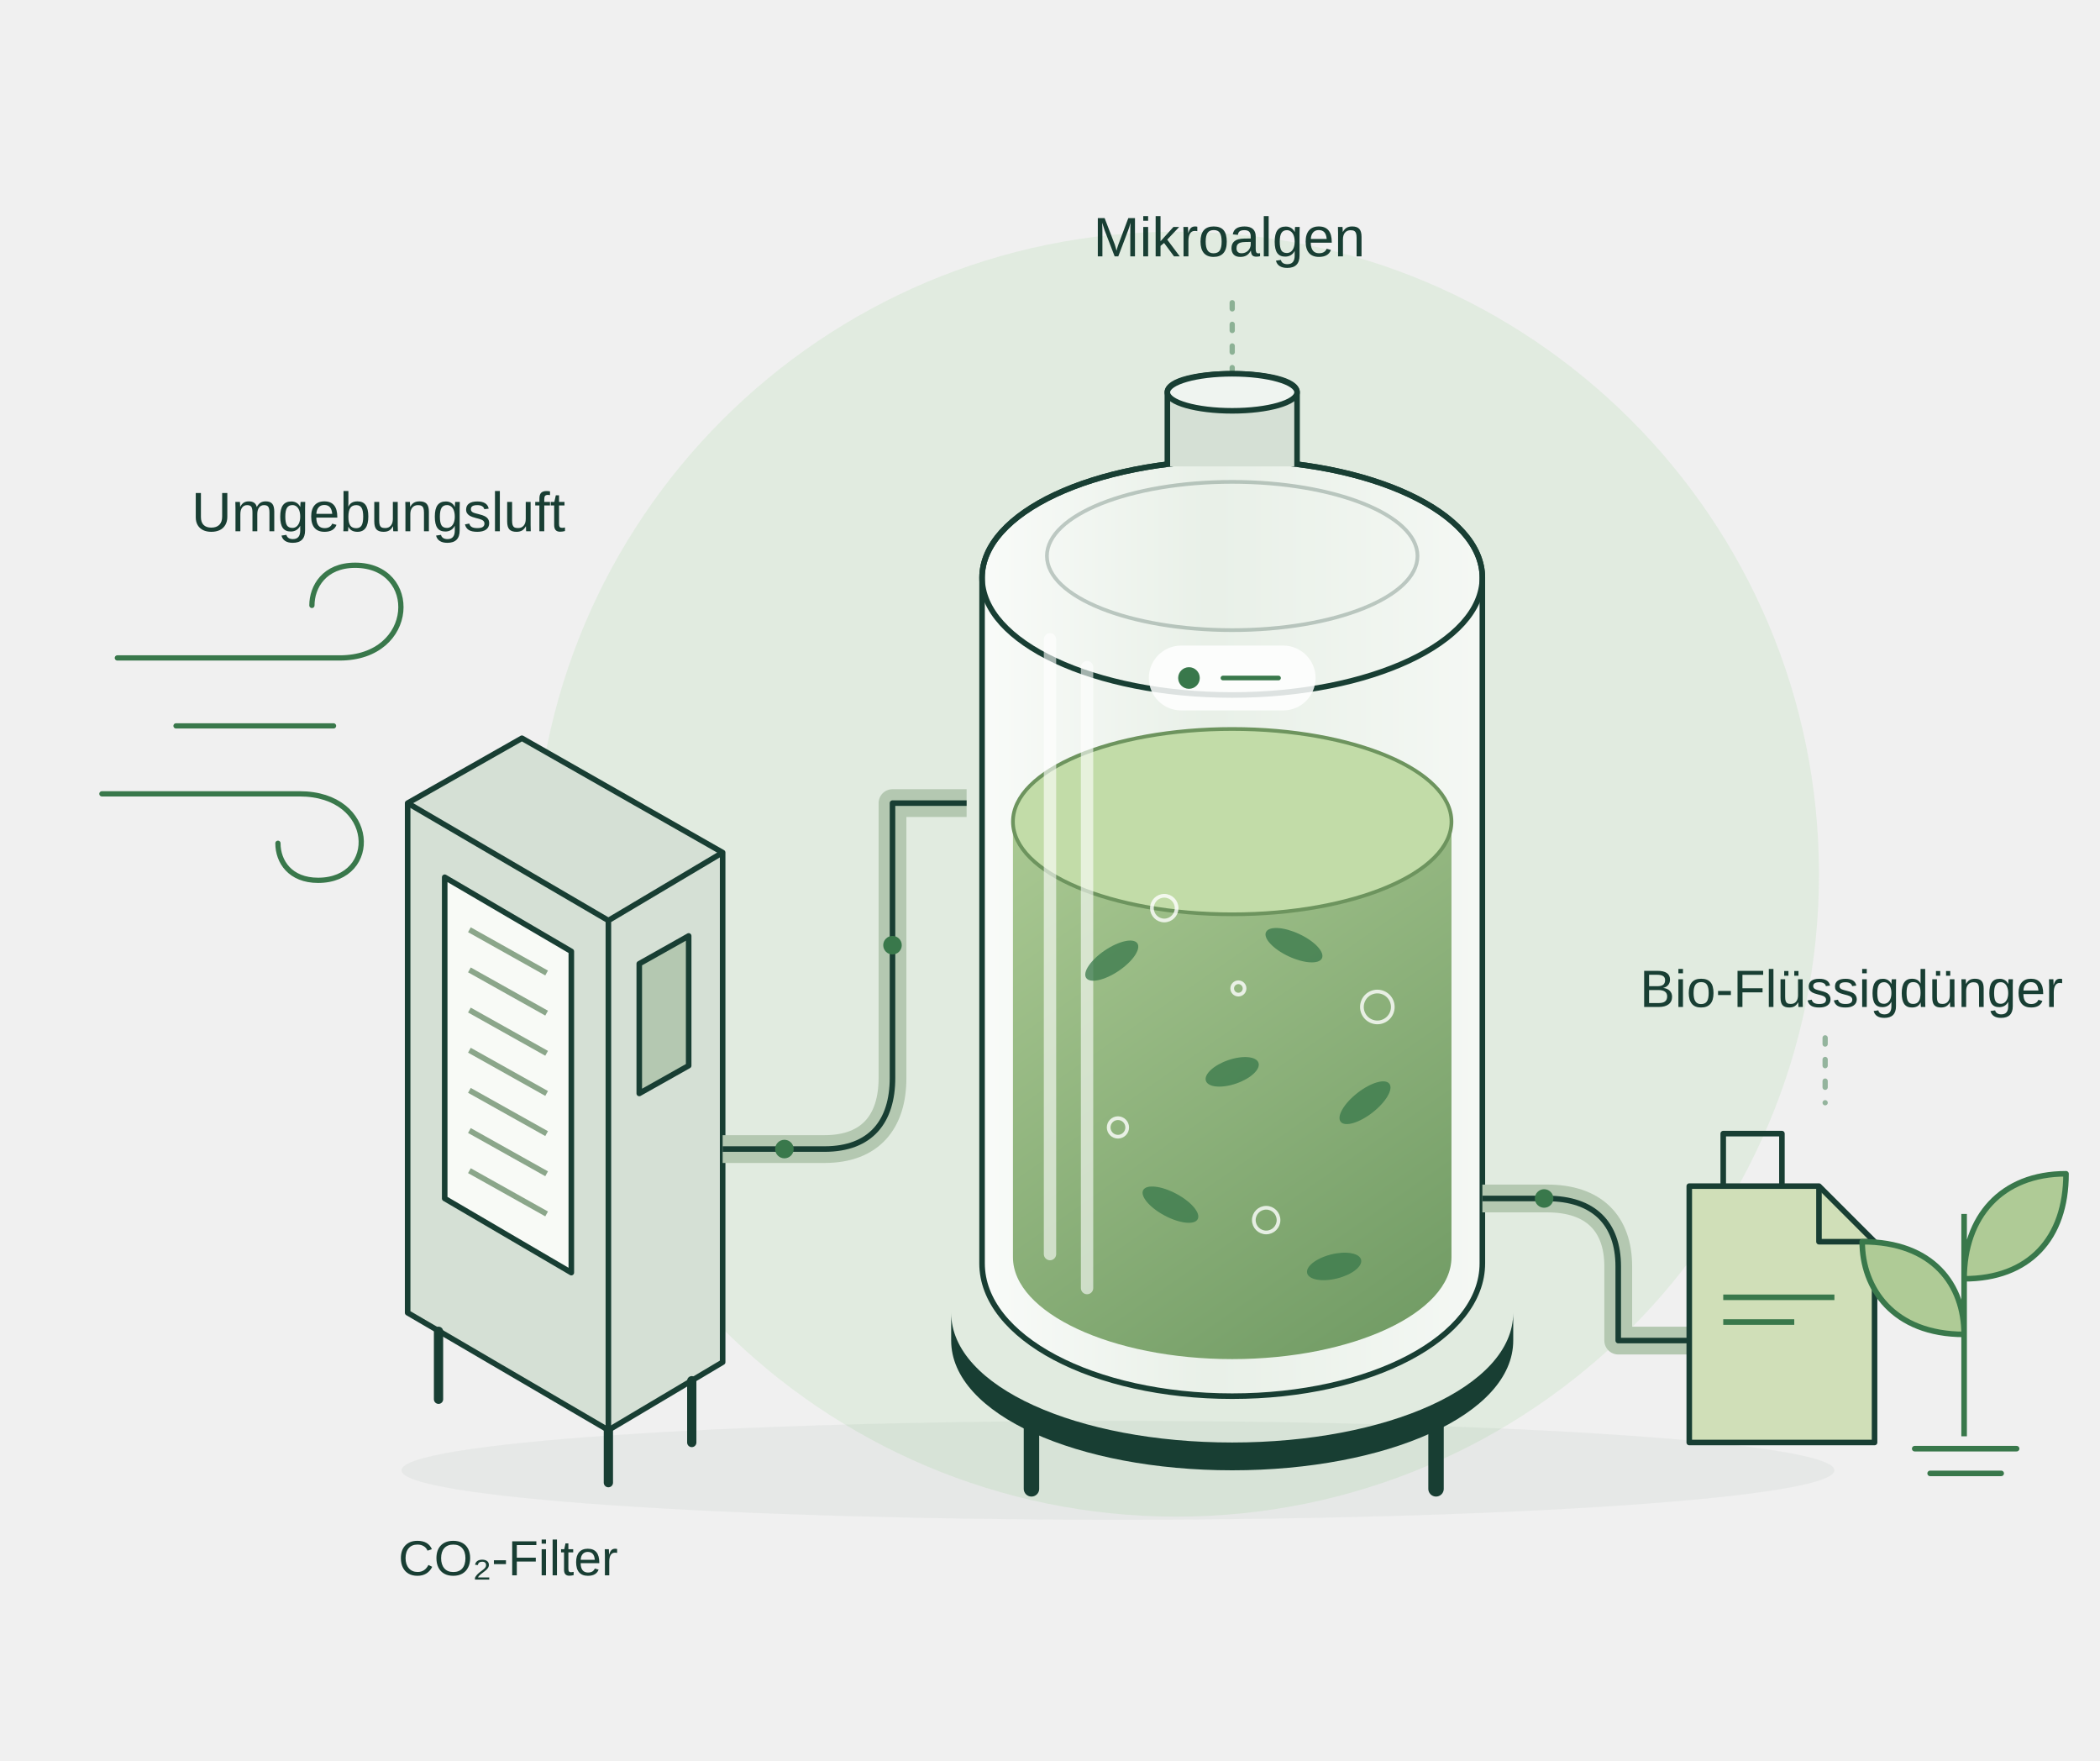
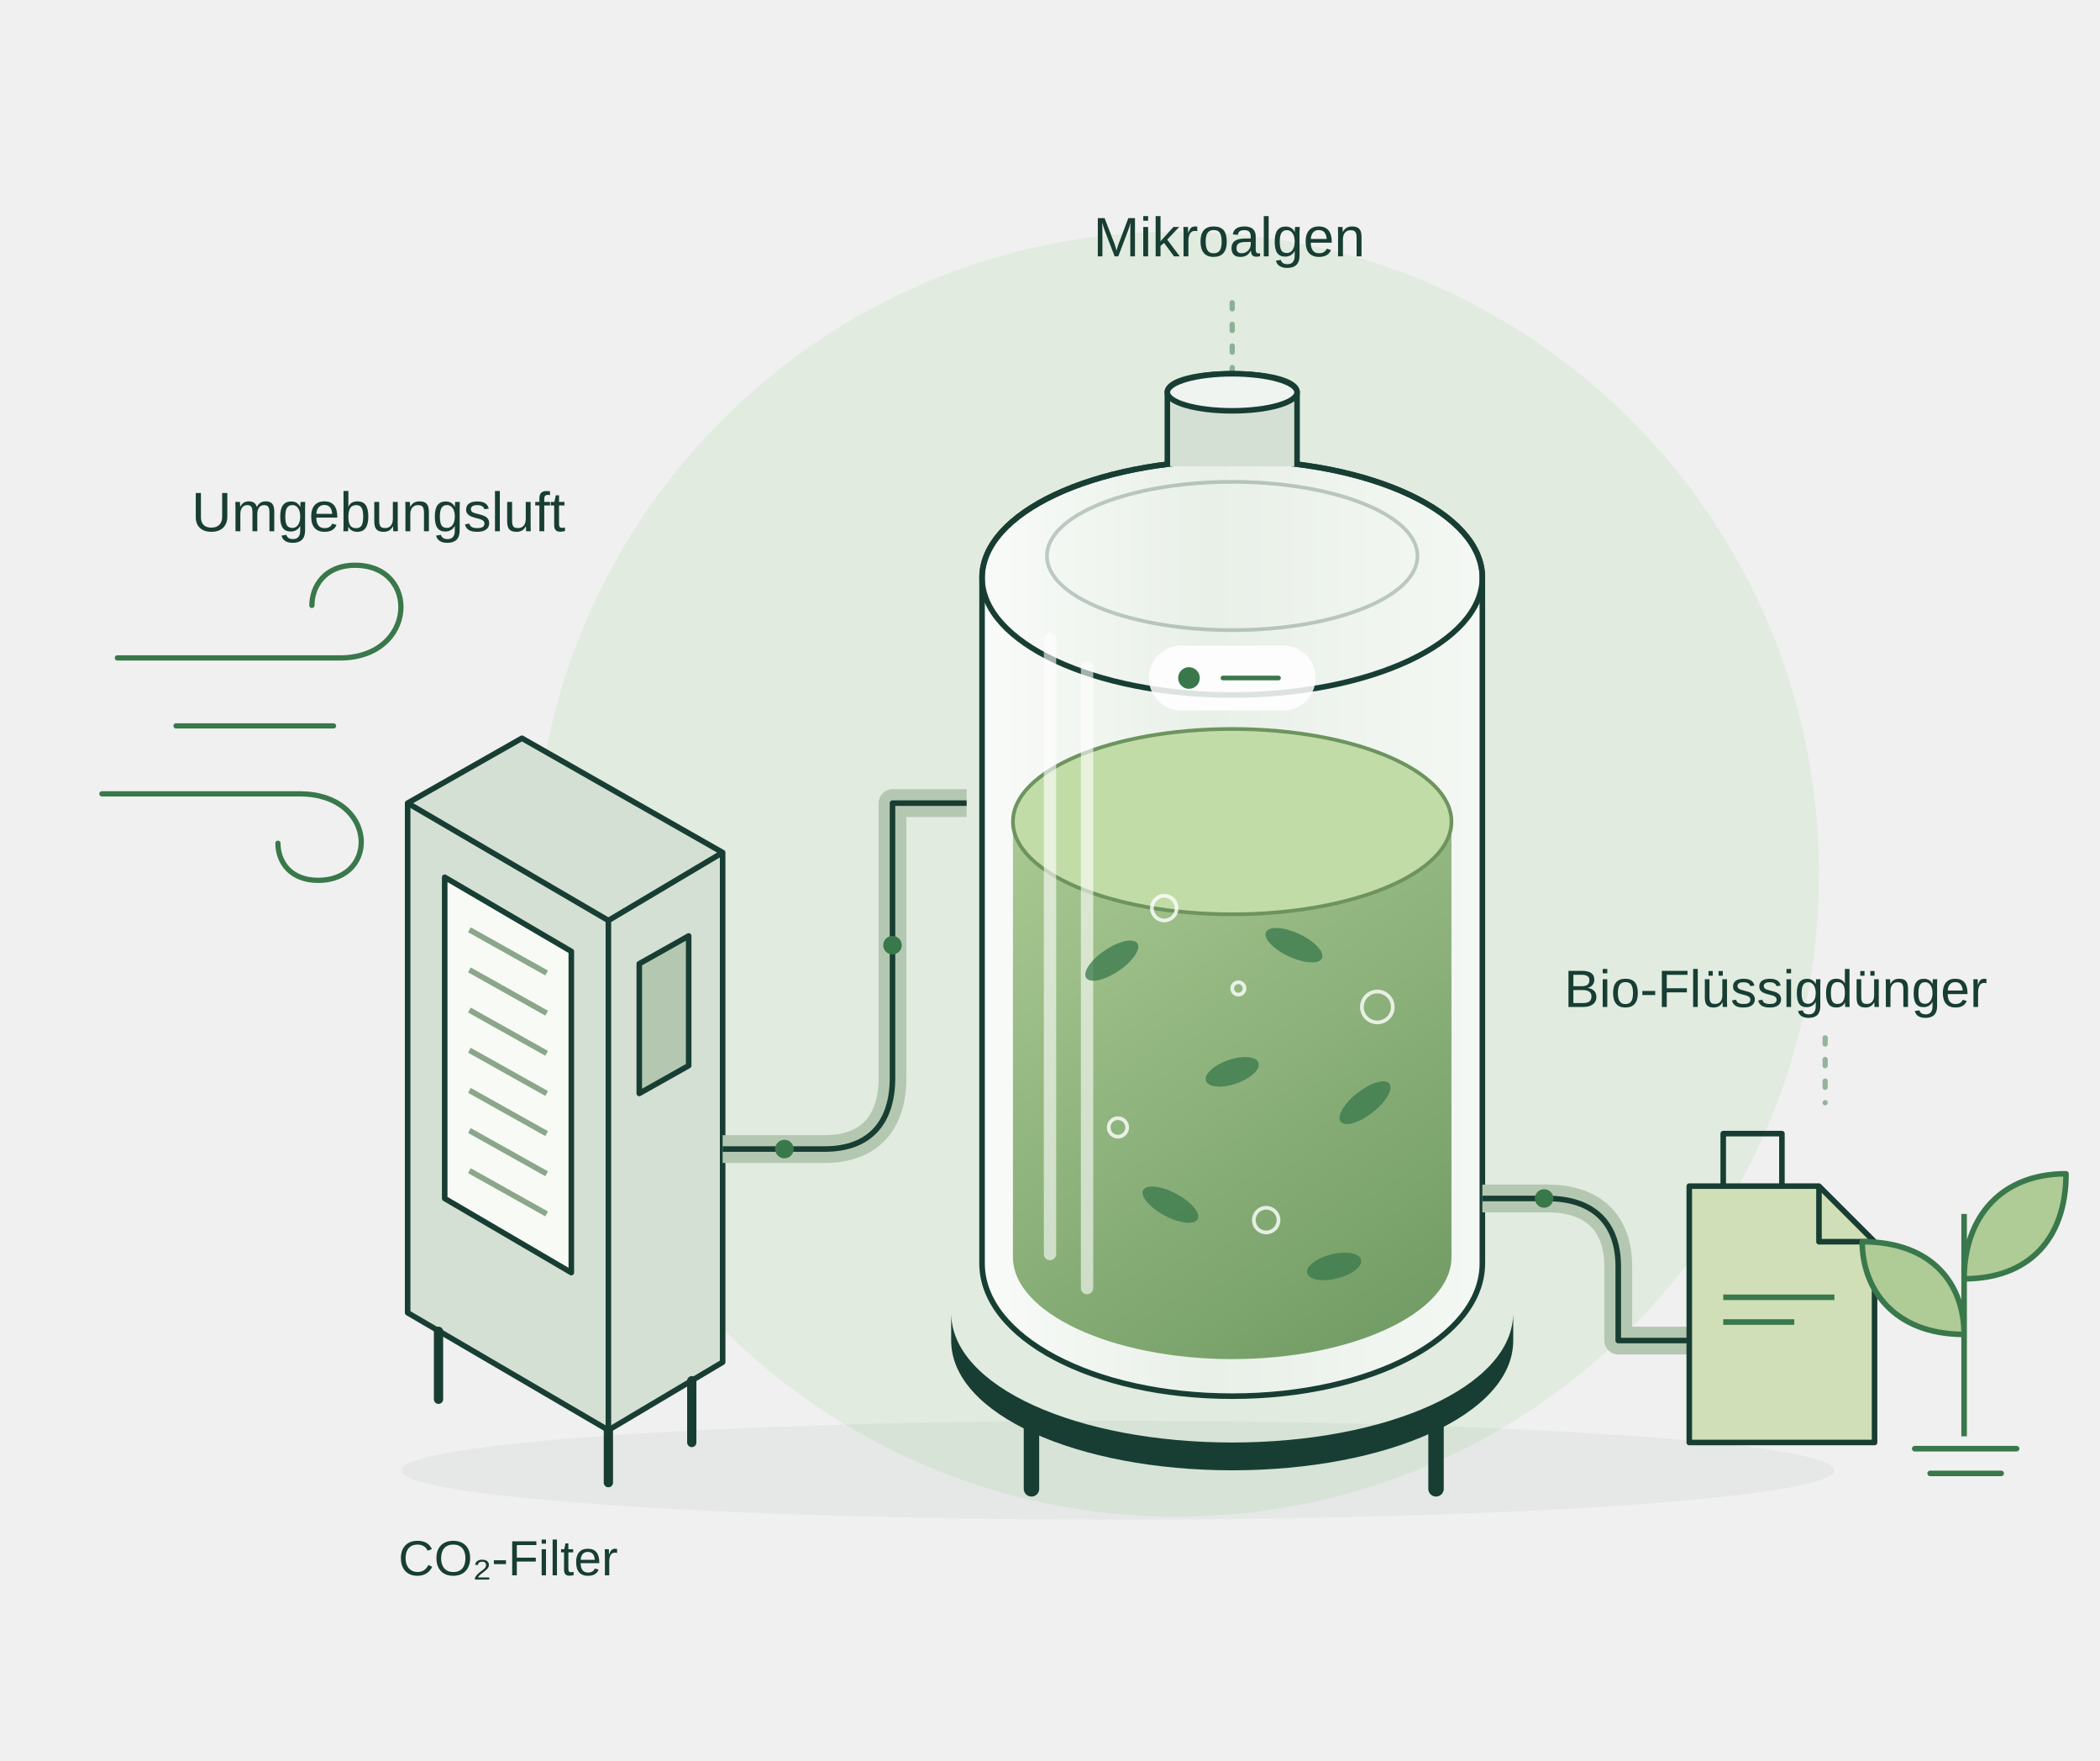
<svg xmlns="http://www.w3.org/2000/svg" width="680" height="570" viewBox="0 0 680 570" fill="none" role="img" aria-labelledby="title desc">
  <defs>
    <linearGradient id="liquid" x1="326" y1="221" x2="468" y2="425" gradientUnits="userSpaceOnUse">
      <stop stop-color="#b4d19b" />
      <stop offset="1" stop-color="#729c65" />
    </linearGradient>
    <linearGradient id="glass" x1="310" x2="492" gradientUnits="userSpaceOnUse">
      <stop stop-color="white" stop-opacity=".85" />
      <stop offset=".45" stop-color="white" stop-opacity=".25" />
      <stop offset="1" stop-color="white" stop-opacity=".7" />
    </linearGradient>
  </defs>
  <circle cx="381" cy="283" r="208" fill="#e1ebe0" />
  <ellipse cx="362" cy="476" rx="232" ry="16" fill="#183e33" fill-opacity=".05" />
  <g font-family="Arial,sans-serif" fill="#183e33">
    <text x="62" y="172" font-size="18">Umgebungsluft</text>
    <text x="354" y="83" font-size="18">Mikroalgen</text>
-     <text x="531" y="326" font-size="17">Bio-Flüssigdünger</text>
+     <text x="575" y="326" font-size="17" text-anchor="middle">Bio-Flüssigdünger</text>
    <text x="129" y="510" font-size="16">CO₂-Filter</text>
  </g>
  <g stroke="#39784b" stroke-width="1.7" stroke-linecap="round">
    <path d="M38 213h72c25 0 26-30 5-30-10 0-14 7-14 13M57 235h51M33 257h64c25 0 26 28 6 28-9 0-13-6-13-12" />
    <path d="M399 98v30m192 208v21" stroke-opacity=".5" stroke-dasharray="2 5" />
  </g>
  <g stroke="#183e33" stroke-width="1.8" stroke-linejoin="round">
    <path d="m132 260 37-21 65 37v165l-37 22-65-38Z" fill="#d5e0d5" />
    <path d="m132 260 65 38 37-22m-37 22v165" />
    <path d="m144 284 41 24v104l-41-24Z" fill="#f8faf6" />
    <path d="m152 301 25 14m-25-1 25 14m-25-1 25 14m-25-1 25 14m-25-1 25 14m-25-1 25 14m-25-1 25 14" stroke="#8ba68a" />
    <path d="M142 431v22m55 10v17m27-33v20" stroke-width="3" stroke-linecap="round" />
    <path d="m207 312 16-9v42l-16 9Z" fill="#b4c8b1" />
    <path d="M234 372h33c15 0 22-9 22-23v-89h24" stroke="#b4c8b1" stroke-width="9" />
    <path d="M234 372h33c15 0 22-9 22-23v-89h24" />
  </g>
  <g>
    <path d="M318 187c0-21 36-38 81-38s81 17 81 38v222c0 24-36 43-81 43s-81-19-81-43Z" fill="url(#glass)" stroke="#183e33" stroke-width="1.8" />
    <path d="M328 266c0-17 32-30 71-30s71 13 71 30v141c0 18-32 33-71 33s-71-15-71-33Z" fill="url(#liquid)" />
    <ellipse cx="399" cy="266" rx="71" ry="30" fill="#c2dca8" stroke="#6d945e" stroke-width="1.2" />
    <ellipse cx="399" cy="187" rx="81" ry="38" stroke="#183e33" stroke-width="1.8" />
    <ellipse cx="399" cy="180" rx="60" ry="24" stroke="#183e33" stroke-opacity=".25" stroke-width="1.2" />
    <path d="M340 207v199m12-190v201" stroke="white" stroke-opacity=".6" stroke-width="4" stroke-linecap="round" />
    <path d="M378 151v-24c0-8 42-8 42 0v24" fill="#d5e0d5" stroke="#183e33" stroke-width="1.8" />
    <ellipse cx="399" cy="127" rx="21" ry="6" fill="#eff4f0" stroke="#183e33" stroke-width="1.8" />
    <path d="M308 434c0 24 41 42 91 42s91-18 91-42v-9c0 24-41 42-91 42s-91-18-91-42Z" fill="#183e33" />
    <path d="M334 460v22m131-22v22" stroke="#183e33" stroke-width="5" stroke-linecap="round" />
    <rect x="372" y="209" width="54" height="21" rx="10.5" fill="white" fill-opacity=".85" />
    <circle cx="385" cy="219.5" r="3.5" fill="#39784b" />
    <path d="M396 219.5h18" stroke="#39784b" stroke-width="1.5" stroke-linecap="round" />
    <g fill="#39784b" fill-opacity=".75">
      <ellipse cx="360" cy="311" rx="10" ry="4" transform="rotate(-34 360 311)" />
      <ellipse cx="419" cy="306" rx="10" ry="4" transform="rotate(25 419 306)" />
      <ellipse cx="442" cy="357" rx="10" ry="4" transform="rotate(-38 442 357)" />
      <ellipse cx="379" cy="390" rx="10" ry="4" transform="rotate(28 379 390)" />
      <ellipse cx="399" cy="347" rx="9" ry="4" transform="rotate(-19 399 347)" />
      <ellipse cx="432" cy="410" rx="9" ry="4" transform="rotate(-14 432 410)" />
    </g>
    <g stroke="white" stroke-opacity=".8" stroke-width="1.2">
      <circle cx="377" cy="294" r="4" />
      <circle cx="446" cy="326" r="5" />
      <circle cx="362" cy="365" r="3" />
      <circle cx="410" cy="395" r="4" />
      <circle cx="401" cy="320" r="2" />
    </g>
  </g>
  <g stroke="#183e33" stroke-width="1.8" stroke-linejoin="round">
    <path d="M480 388h21c15 0 23 8 23 22v24h23" stroke="#b4c8b1" stroke-width="9" />
    <path d="M480 388h21c15 0 23 8 23 22v24h23" />
    <path d="M547 384h42l18 18v65h-60Z" fill="#d0dfb8" />
    <path d="M558 384v-17h19v17m12 0v18h18" />
    <path d="M558 420h36m-36 8h23" stroke="#39784b" />
    <path d="M636 465v-72m0 39c-23 0-33-15-33-30 23 0 33 14 33 30Zm0-18c0-20 12-34 33-34 0 21-12 34-33 34Z" fill="#afcb96" stroke="#39784b" />
    <path d="M620 469h33m-28 8h23" stroke="#39784b" stroke-linecap="round" />
  </g>
  <g fill="#39784b">
    <circle cx="254" cy="372" r="3" />
    <circle cx="289" cy="306" r="3" />
    <circle cx="500" cy="388" r="3" />
  </g>
</svg>
